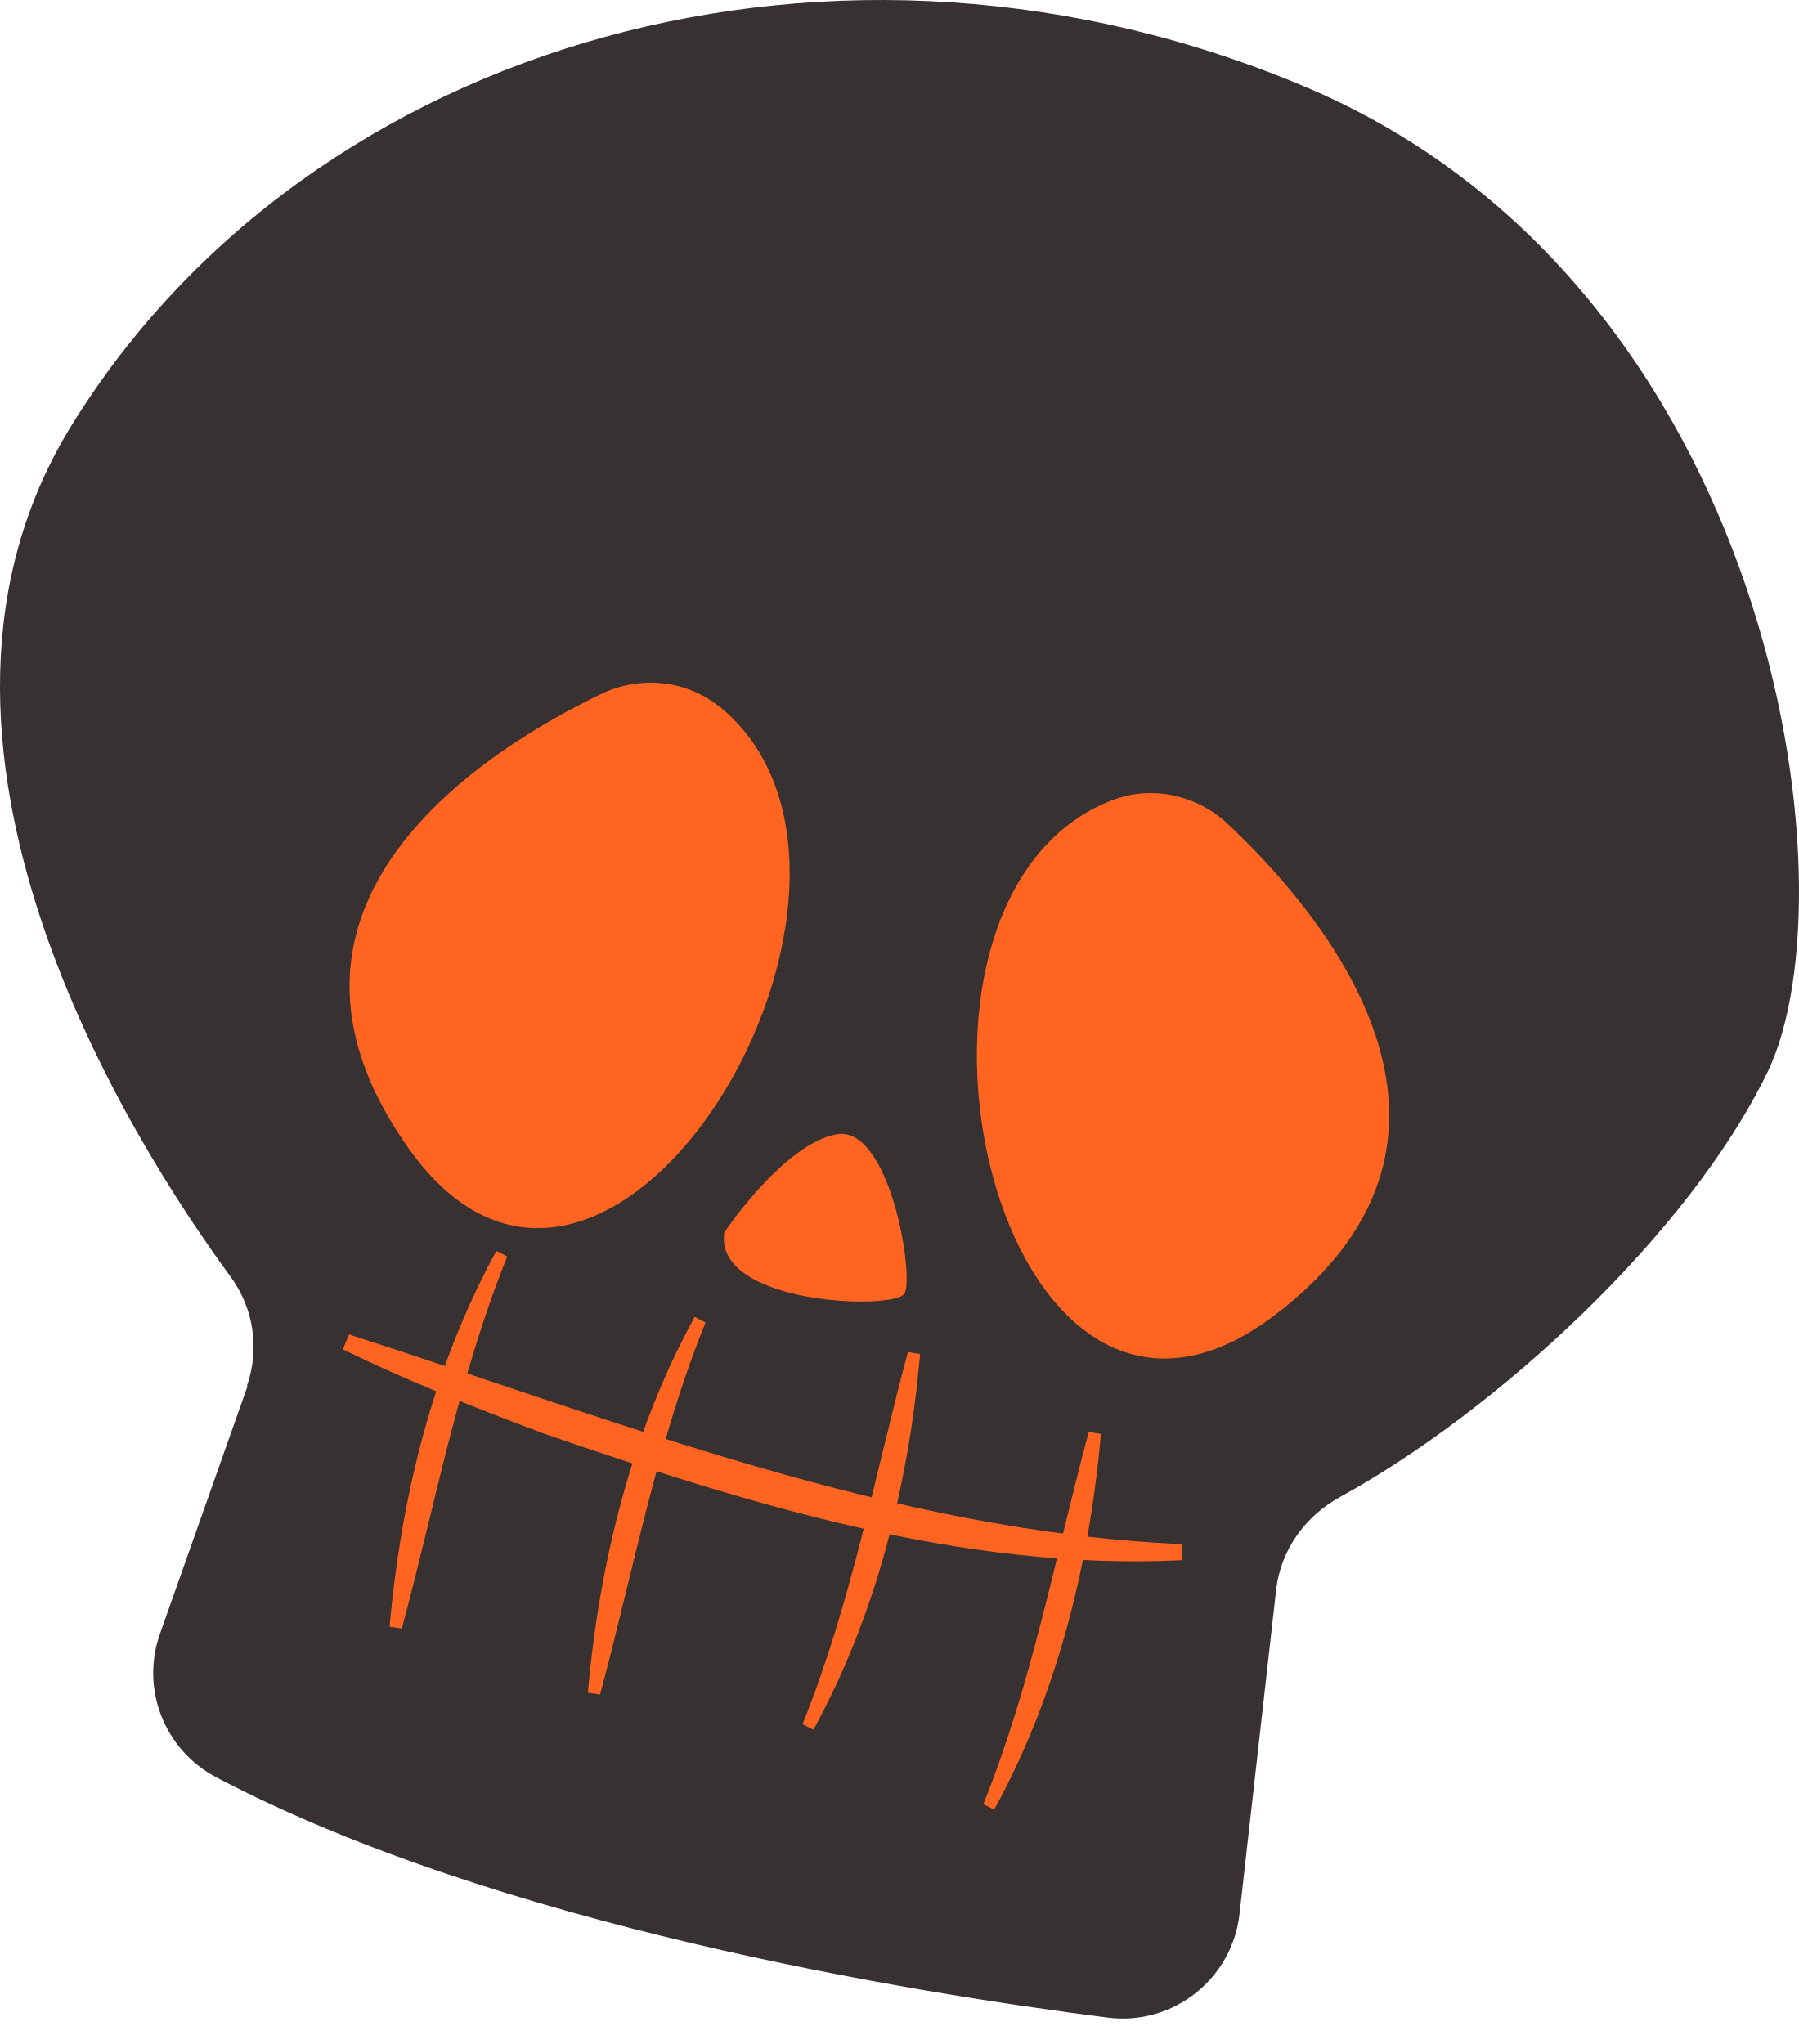
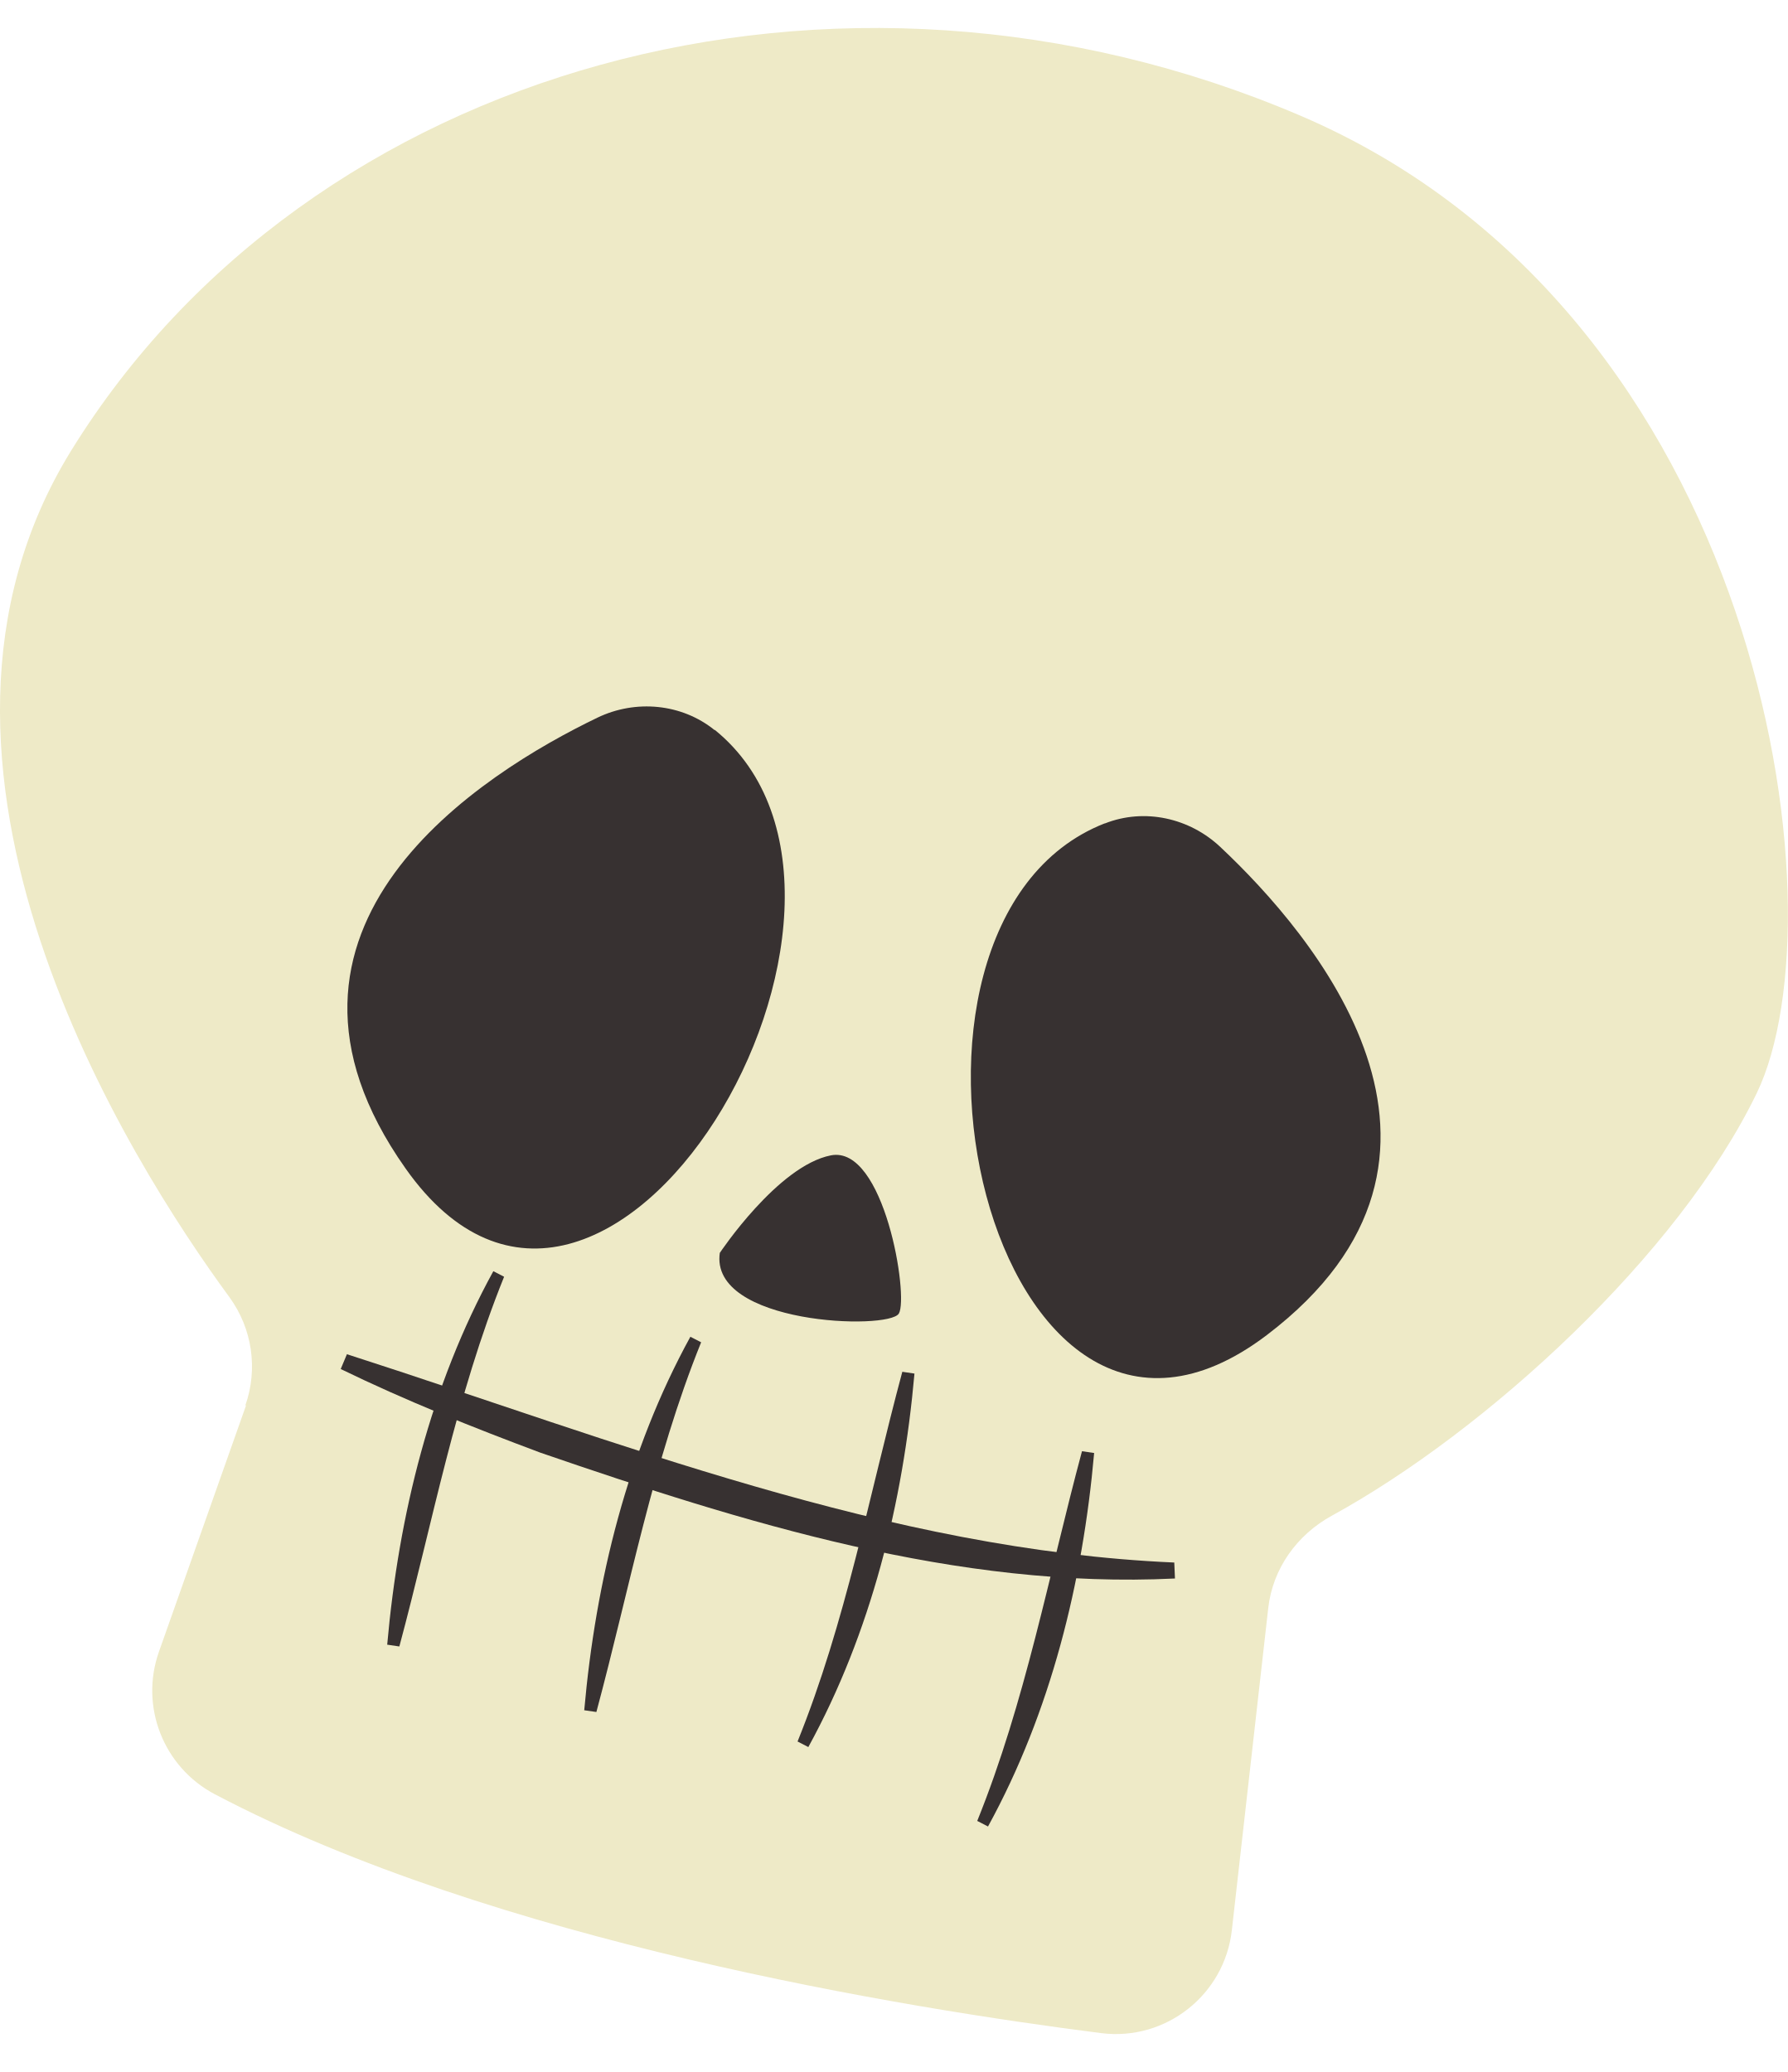
- <svg xmlns="http://www.w3.org/2000/svg" width="44" height="50" viewBox="0 0 44 50" fill="none">
-   <path d="M6.038 33.904C6.353 33.008 6.208 32.018 5.653 31.249C3.203 27.911 -3.02 18.128 1.752 10.403C7.591 0.944 20.593 -2.718 31.998 2.156C43.403 7.031 45.392 21.756 43.232 26.221C41.311 30.191 36.591 34.527 32.775 36.619C31.921 37.088 31.323 37.916 31.212 38.89L30.316 46.82C30.137 48.408 28.694 49.552 27.106 49.356C22.215 48.733 12.159 47.093 5.286 43.474C4.023 42.808 3.434 41.314 3.912 39.965L6.055 33.904H6.038Z" fill="#373131" />
-   <path d="M17.588 17.283C16.777 16.626 15.641 16.523 14.702 16.976C11.902 18.325 5.773 22.115 9.982 28.074C14.916 35.065 22.829 21.517 17.588 17.275V17.283Z" fill="#FF6521" />
-   <path d="M27.192 19.58C28.165 19.195 29.275 19.443 30.034 20.16C32.297 22.286 36.992 27.749 31.178 32.171C24.366 37.345 20.909 22.047 27.183 19.58H27.192Z" fill="#FF6521" />
-   <path d="M17.716 30.148C17.716 30.148 19.142 28.005 20.448 27.749C21.762 27.493 22.368 31.224 22.121 31.642C21.873 32.06 17.443 31.915 17.716 30.14V30.148Z" fill="#FF6521" />
-   <path d="M9.529 39.794C9.811 36.61 10.596 33.418 12.141 30.601L12.406 30.737C11.219 33.674 10.648 36.79 9.828 39.837L9.538 39.794H9.529Z" fill="#FF6521" />
-   <path d="M14.378 41.408C14.66 38.224 15.445 35.031 16.99 32.214L17.255 32.35C16.068 35.287 15.496 38.403 14.677 41.451L14.387 41.408H14.378Z" fill="#FF6521" />
-   <path d="M22.505 33.119C22.223 36.303 21.438 39.496 19.893 42.313L19.628 42.176C20.815 39.24 21.387 36.124 22.206 33.076L22.497 33.119H22.505Z" fill="#FF6521" />
-   <path d="M26.927 35.074C26.645 38.258 25.86 41.451 24.315 44.268L24.05 44.131C25.237 41.194 25.809 38.079 26.628 35.031L26.919 35.074H26.927Z" fill="#FF6521" />
-   <path d="M8.53 32.641C15.189 34.783 21.848 37.464 28.899 37.771L28.916 38.164C23.547 38.429 18.305 36.79 13.294 35.065C11.629 34.442 9.982 33.785 8.385 33.008L8.539 32.641H8.53Z" fill="#FF6521" />
+ <svg xmlns="http://www.w3.org/2000/svg" width="44" height="51" viewBox="0 0 44 51" fill="none">
+   <path d="M6.038 34.593C6.353 33.697 6.208 32.706 5.653 31.938C3.203 28.6 -3.02 18.817 1.752 11.091C7.591 1.633 20.593 -2.03 31.998 2.845C43.403 7.719 45.392 22.445 43.232 26.91C41.311 30.88 36.591 35.216 32.775 37.308C31.921 37.777 31.323 38.605 31.212 39.578L30.316 47.509C30.137 49.097 28.694 50.241 27.106 50.044C22.215 49.421 12.159 47.782 5.286 44.163C4.023 43.497 3.434 42.003 3.912 40.654L6.055 34.593H6.038Z" fill="#EEEAC7" />
+   <path d="M17.588 17.972C16.777 17.315 15.641 17.212 14.702 17.665C11.902 19.014 5.773 22.804 9.982 28.762C14.916 35.754 22.829 22.206 17.588 17.963V17.972Z" fill="#373131" />
+   <path d="M27.192 20.268C28.165 19.884 29.275 20.132 30.034 20.849C32.297 22.974 36.992 28.438 31.178 32.86C24.366 38.033 20.909 22.735 27.183 20.268H27.192Z" fill="#373131" />
+   <path d="M17.716 30.837C17.716 30.837 19.142 28.694 20.448 28.438C21.762 28.182 22.368 31.913 22.121 32.331C21.873 32.749 17.443 32.604 17.716 30.828V30.837Z" fill="#373131" />
+   <path d="M9.529 40.483C9.811 37.299 10.596 34.106 12.141 31.289L12.406 31.426C11.219 34.362 10.647 37.478 9.828 40.526L9.538 40.483H9.529Z" fill="#373131" />
+   <path d="M14.378 42.097C14.66 38.913 15.445 35.72 16.99 32.903L17.255 33.039C16.068 35.976 15.496 39.092 14.677 42.139L14.386 42.097H14.378Z" fill="#373131" />
+   <path d="M22.505 33.808C22.223 36.992 21.438 40.185 19.893 43.002L19.628 42.865C20.815 39.928 21.387 36.813 22.206 33.765L22.497 33.808H22.505Z" fill="#373131" />
+   <path d="M26.927 35.763C26.645 38.947 25.86 42.139 24.315 44.957L24.05 44.82C25.237 41.883 25.809 38.767 26.628 35.72L26.918 35.763H26.927Z" fill="#373131" />
+   <path d="M8.53 33.33C15.189 35.472 21.848 38.153 28.899 38.46L28.916 38.853C23.546 39.117 18.305 37.478 13.294 35.754C11.629 35.131 9.982 34.474 8.385 33.697L8.539 33.33H8.53Z" fill="#373131" />
</svg>
